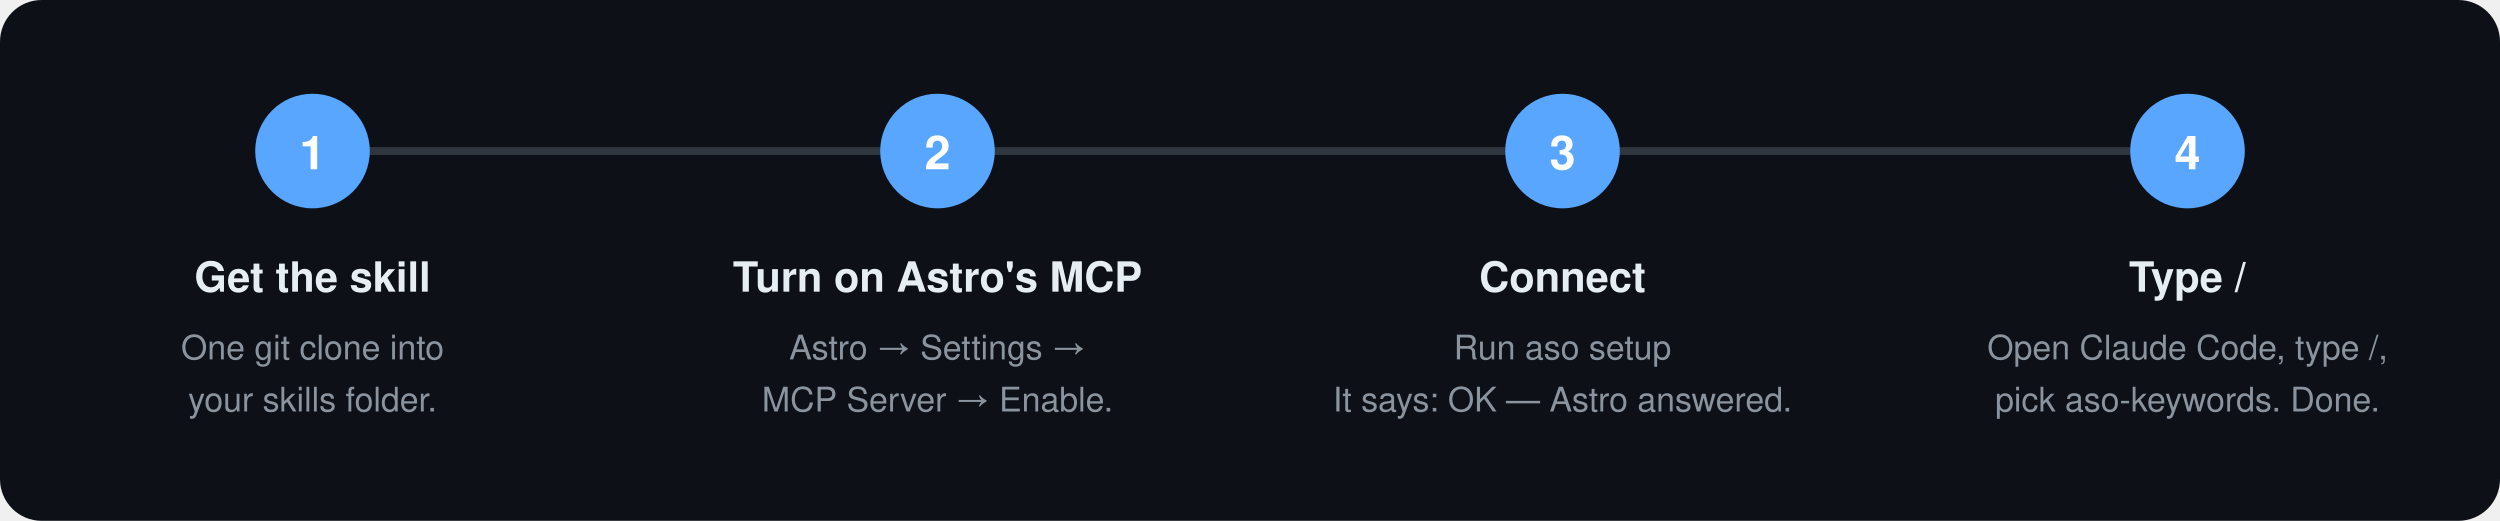
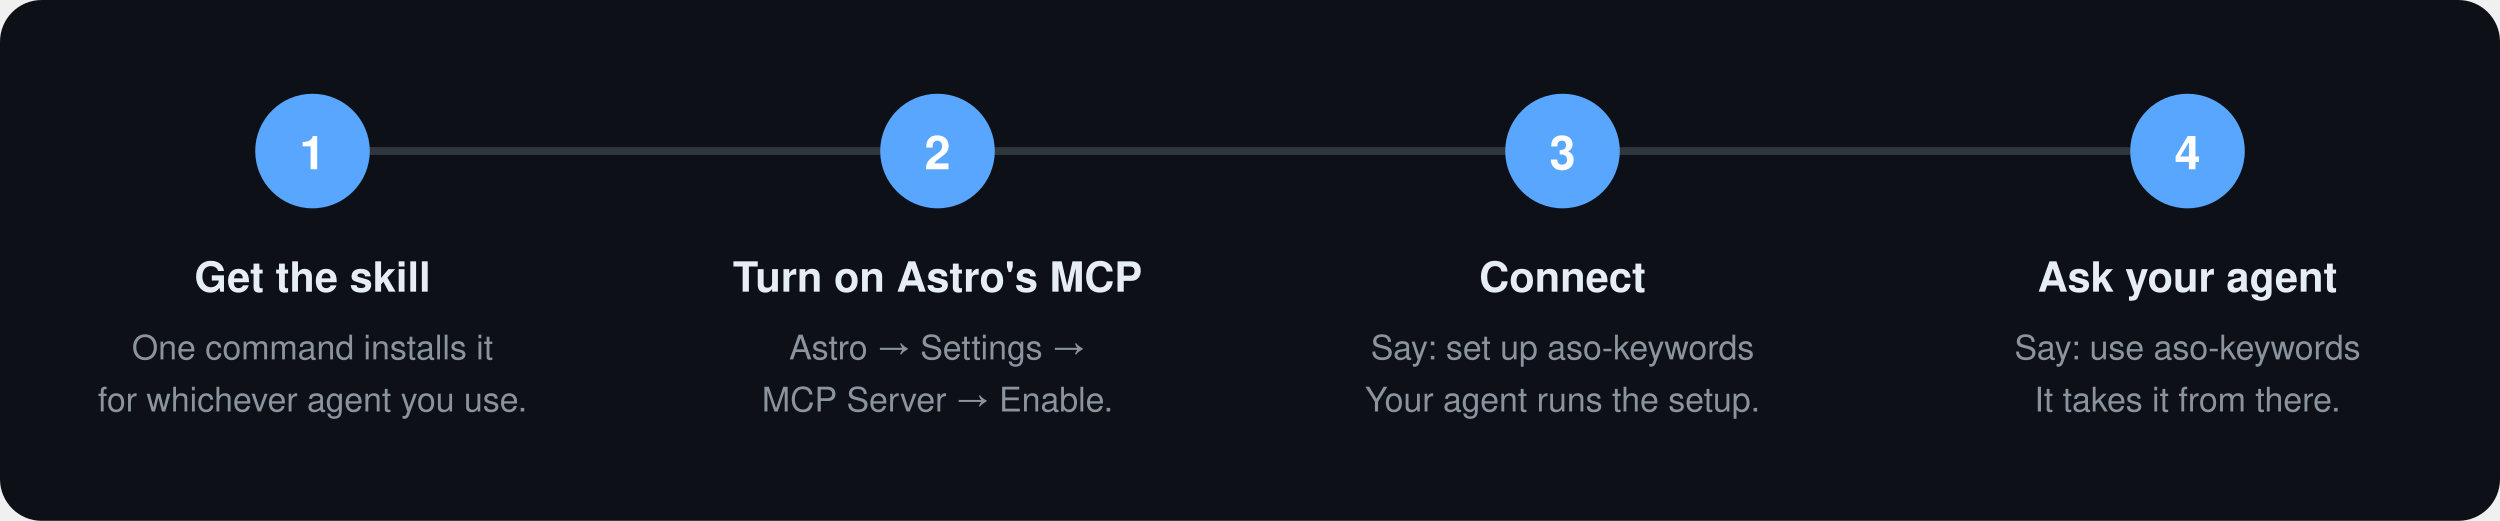
<svg xmlns="http://www.w3.org/2000/svg" width="960" height="200" viewBox="0 0 960 200" font-family="-apple-system, BlinkMacSystemFont, 'Segoe UI', Helvetica, Arial, sans-serif">
  <rect width="960" height="200" rx="16" fill="#0d1117" />
  <line x1="120" y1="58" x2="840" y2="58" stroke="#30363d" stroke-width="3" />
  <circle cx="120" cy="58" r="22" fill="#58a6ff" />
  <text x="120" y="65" text-anchor="middle" font-size="18" font-weight="700" fill="#ffffff">1</text>
  <text x="120" y="112" text-anchor="middle" font-size="16" font-weight="700" fill="#e6edf3">Get the skill</text>
-   <text x="120" y="138" text-anchor="middle" font-size="13" fill="#8b949e">One git clone into</text>
-   <text x="120" y="158" text-anchor="middle" font-size="13" fill="#8b949e">your skills folder.</text>
+   <text x="120" y="138" text-anchor="middle" font-size="13" fill="#8b949e">One command installs it</text>
+   <text x="120" y="158" text-anchor="middle" font-size="13" fill="#8b949e">for whichever agent you use.</text>
  <circle cx="360" cy="58" r="22" fill="#58a6ff" />
  <text x="360" y="65" text-anchor="middle" font-size="18" font-weight="700" fill="#ffffff">2</text>
  <text x="360" y="112" text-anchor="middle" font-size="16" font-weight="700" fill="#e6edf3">Turn on Astro's MCP</text>
  <text x="360" y="138" text-anchor="middle" font-size="13" fill="#8b949e">Astro → Settings →</text>
  <text x="360" y="158" text-anchor="middle" font-size="13" fill="#8b949e">MCP Server → Enable.</text>
  <circle cx="600" cy="58" r="22" fill="#58a6ff" />
  <text x="600" y="65" text-anchor="middle" font-size="18" font-weight="700" fill="#ffffff">3</text>
  <text x="600" y="112" text-anchor="middle" font-size="16" font-weight="700" fill="#e6edf3">Connect</text>
-   <text x="600" y="138" text-anchor="middle" font-size="13" fill="#8b949e">Run  aso setup</text>
-   <text x="600" y="158" text-anchor="middle" font-size="13" fill="#8b949e">It says: OK — Astro answered.</text>
+   <text x="600" y="138" text-anchor="middle" font-size="13" fill="#8b949e">Say: set up aso-keywords</text>
+   <text x="600" y="158" text-anchor="middle" font-size="13" fill="#8b949e">Your agent runs the setup.</text>
  <circle cx="840" cy="58" r="22" fill="#58a6ff" />
  <text x="840" y="65" text-anchor="middle" font-size="18" font-weight="700" fill="#ffffff">4</text>
-   <text x="840" y="112" text-anchor="middle" font-size="16" font-weight="700" fill="#e6edf3">Type  /</text>
-   <text x="840" y="138" text-anchor="middle" font-size="13" fill="#8b949e">Open Claude Code, type /,</text>
-   <text x="840" y="158" text-anchor="middle" font-size="13" fill="#8b949e">pick aso-keywords. Done.</text>
+   <text x="840" y="112" text-anchor="middle" font-size="16" font-weight="700" fill="#e6edf3">Ask your agent</text>
+   <text x="840" y="138" text-anchor="middle" font-size="13" fill="#8b949e">Say: use aso-keywords</text>
+   <text x="840" y="158" text-anchor="middle" font-size="13" fill="#8b949e">It takes it from there.</text>
</svg>
